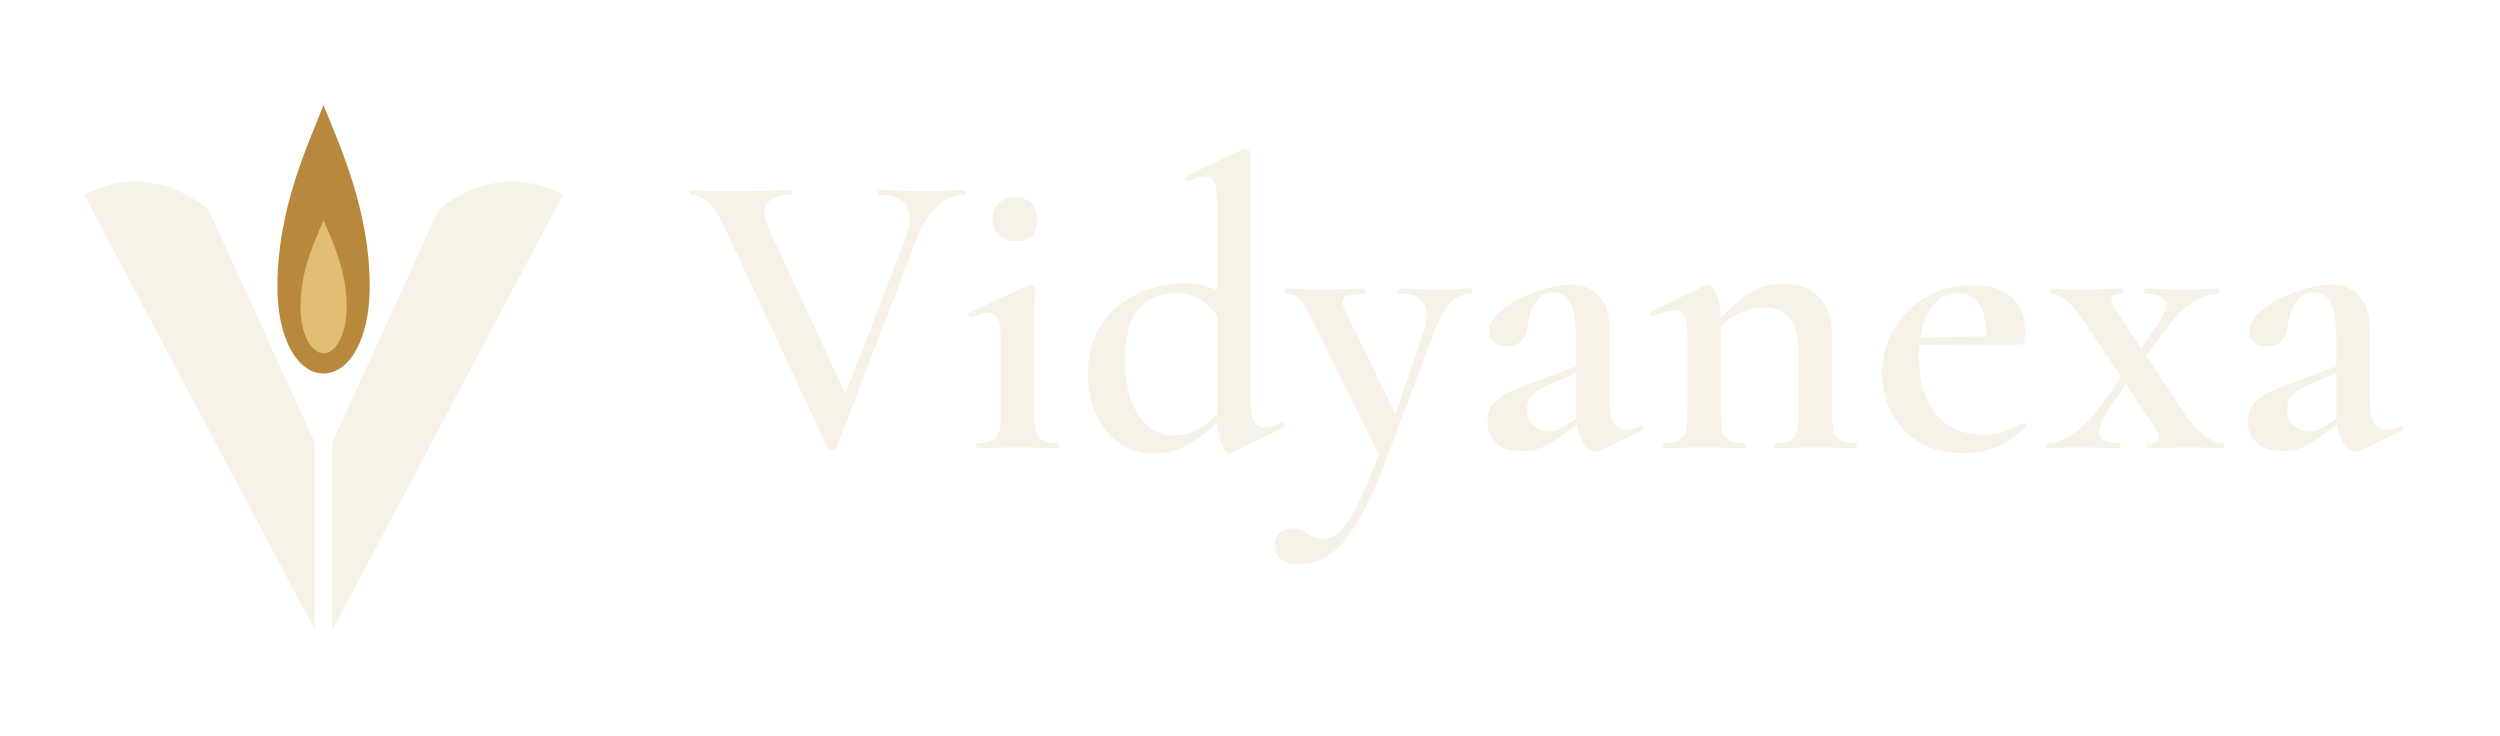
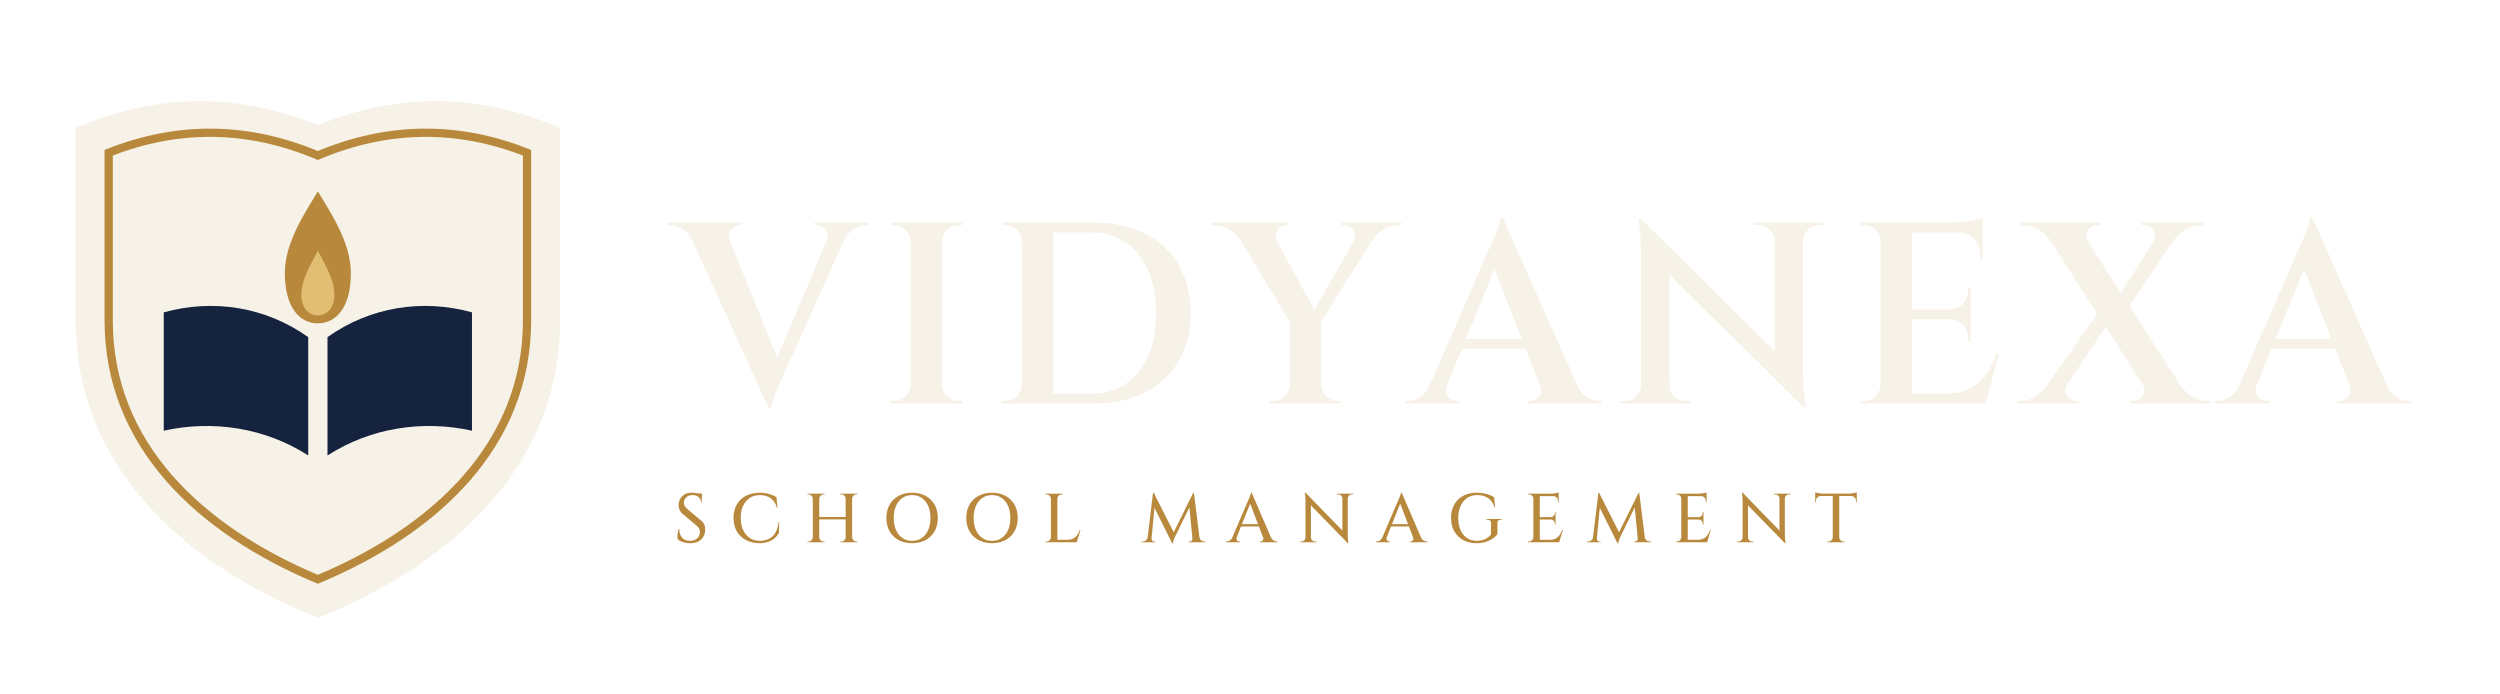
- <svg xmlns="http://www.w3.org/2000/svg" viewBox="0 0 714 210" width="714" height="210" role="img" aria-label="Vidyanexa">
-   <g transform="translate(-13.09 -6.26) scale(0.4121)">
-     <path d="M250 452 L90 150 Q134 128 176 160 L250 322 Z" fill="#F7F2E8" />
-     <path d="M262 452 L422 150 Q378 128 336 160 L262 322 Z" fill="#F7F2E8" />
-     <path d="M256 88 C267 116 288 160 288 214 C288 250 274 274 256 274 C238 274 224 250 224 214 C224 160 245 116 256 88 Z" fill="#B8893C" />
-     <path d="M256 168 C265 188 272 206 272 228 C272 246 265 260 256 260 C247 260 240 246 240 228 C240 206 247 188 256 168 Z" fill="#E2BE74" />
+ <svg xmlns="http://www.w3.org/2000/svg" viewBox="0 0 793 220" width="793" height="220" role="img" aria-label="Vidyanexa">
+   <g transform="translate(-10.92 -8.30) scale(0.4365)">
+     <path d="M80 112 Q168 74 256 110 Q344 74 432 112 L432 252 C432 356 356 428 256 468 C156 428 80 356 80 252 Z" fill="#F7F2E8" />
+     <path d="M104 130 Q180 100 256 132 Q332 100 408 130 L408 252 C408 342 342 404 256 440 C170 404 104 342 104 252 Z" fill="none" stroke="#B8893C" stroke-width="6" />
+     <path d="M249 350 C218 330 180 324 144 332 L144 246 C180 236 218 242 249 264 Z" fill="#15233F" />
+     <path d="M263 350 C294 330 332 324 368 332 L368 246 C332 236 294 242 263 264 Z" fill="#15233F" />
+     <path d="M256 158 C264.4 172.4 280 194.48 280 217.52 C280 242.48 269.2 254 256 254 C242.8 254 232 242.48 232 217.52 C232 194.48 247.6 172.4 256 158 Z" fill="#B8893C" />
+     <path d="M256 201.2 C262.0 212.96 268.0 222.368 268.0 233.187 C268.0 243.536 262.0 248.24 256 248.24 C250.0 248.24 244.0 243.536 244.0 233.187 C244.0 222.368 250.0 212.96 256 201.2 Z" fill="#E2BE74" />
  </g>
-   <path d="M275.445 54.25Q275.799 54.25 275.799 54.958Q275.799 55.666 275.445 55.666Q271.274 55.666 267.731 58.825Q264.188 61.985 261.893 68L238.927 127.882Q238.809 128.354 237.688 128.354Q236.567 128.354 236.331 127.882L206.501 64.044Q204.495 59.784 202.339 57.725Q200.182 55.666 197.176 55.666Q196.822 55.666 196.822 54.958Q196.822 54.25 197.176 54.25Q198.657 54.25 199.684 54.368Q200.71 54.486 202.165 54.545Q203.619 54.604 206.179 54.604Q211.749 54.604 215.392 54.545Q219.035 54.486 221.453 54.368Q223.87 54.25 225.726 54.25Q226.08 54.25 226.08 54.958Q226.08 55.666 225.726 55.666Q220.814 55.666 219.097 58.125Q217.38 60.584 219.557 65.259L242.397 114.516L237.5 122.731L258.816 67.548Q260.811 62.221 258.998 58.943Q257.185 55.666 251.176 55.666Q250.822 55.666 250.822 54.958Q250.822 54.25 251.176 54.25Q254.403 54.25 257.325 54.427Q260.247 54.604 265.029 54.604Q268.365 54.604 270.43 54.427Q272.495 54.25 275.445 54.25Z M279.171 128.0Q278.85 128.0 278.85 127.292Q278.85 126.584 279.171 126.584Q283.154 126.584 284.501 124.922Q285.847 123.259 285.847 118.442V96.995Q285.847 93.004 285.064 91.143Q284.281 89.281 282.21 89.281Q281.319 89.281 280.133 89.651Q278.947 90.022 277.487 90.709Q277.015 90.827 276.72 90.135Q276.425 89.443 276.811 89.293L293.753 81.422Q294.022 81.304 294.14 81.304Q294.632 81.304 295.141 81.797Q295.65 82.29 295.65 82.729Q295.65 83.983 295.532 87.401Q295.414 90.818 295.414 96.792V118.442Q295.414 123.259 296.771 124.922Q298.128 126.584 302.143 126.584Q302.497 126.584 302.497 127.292Q302.497 128.0 302.143 128.0Q299.88 128.0 296.91 127.882Q293.939 127.764 290.614 127.764Q287.408 127.764 284.437 127.882Q281.466 128.0 279.171 128.0ZM290.013 68.908Q287.001 68.908 285.248 67.215Q283.496 65.522 283.496 62.457Q283.496 59.649 285.248 57.998Q287.001 56.348 290.013 56.348Q292.992 56.348 294.6 57.998Q296.207 59.649 296.207 62.457Q296.207 68.908 290.013 68.908Z M329.221 129.534Q324.212 129.534 320.007 126.788Q315.801 124.041 313.264 118.941Q310.727 113.84 310.727 106.686Q310.727 99.651 313.307 94.754Q315.887 89.857 319.942 86.825Q323.997 83.794 328.717 82.356Q333.437 80.918 337.717 80.918Q341.933 80.918 345.574 82.094Q349.216 83.269 352.199 85.128L349.939 94.134Q347.331 89.051 343.967 86.405Q340.602 83.759 335.46 83.759Q329.02 83.759 325.172 88.272Q321.324 92.786 321.324 103.008Q321.324 109.701 323.106 114.486Q324.887 119.271 328.032 121.814Q331.177 124.357 335.062 124.357Q339.977 124.357 343.711 121.631Q347.446 118.905 350.88 115.085L351.995 116.082Q349.517 118.914 346.17 122.041Q342.823 125.168 338.634 127.351Q334.445 129.534 329.221 129.534ZM357.202 43.789V114.572Q357.202 118.649 358.034 120.382Q358.865 122.115 360.83 122.115Q361.754 122.115 363.122 121.777Q364.491 121.439 366.123 120.687Q366.541 120.451 366.879 121.1Q367.217 121.749 366.884 121.985L351.735 129.307Q351.349 129.457 351.048 129.457Q349.771 129.457 348.703 126.588Q347.635 123.72 347.635 118.356V58.173Q347.635 54.097 346.895 52.235Q346.154 50.374 344.051 50.374Q343.16 50.374 341.99 50.76Q340.82 51.147 339.328 51.801Q338.856 51.952 338.518 51.244Q338.18 50.536 338.481 50.418L355.016 42.568Q355.252 42.45 355.52 42.45Q356.013 42.45 356.607 42.9Q357.202 43.35 357.202 43.789Z M420.152 82.452Q420.42 82.452 420.42 83.16Q420.42 83.868 420.152 83.868Q416.497 83.868 413.977 86.803Q411.458 89.738 409.432 95.261L395.879 131.304Q391.631 142.632 387.694 149.181Q383.758 155.73 379.697 158.444Q375.636 161.158 370.925 161.158Q367.828 161.158 365.946 159.797Q364.063 158.435 364.063 155.765Q364.063 153.323 365.58 152.128Q367.096 150.933 369.046 150.933Q371.149 150.933 372.346 151.668Q373.542 152.402 374.706 153.153Q375.869 153.904 377.757 153.904Q380.622 153.904 383.079 151.404Q385.536 148.904 388.364 142.884Q391.192 136.865 395.012 126.425L394.755 131.844L375.182 92.246Q372.586 87.054 371.111 85.461Q369.636 83.868 367.48 83.868Q367.158 83.868 367.158 83.16Q367.158 82.452 367.48 82.452Q369.677 82.452 372.121 82.57Q374.565 82.688 376.763 82.688Q380.881 82.688 383.986 82.57Q387.091 82.452 389.622 82.452Q389.944 82.452 389.944 83.16Q389.944 83.868 389.622 83.868Q385.622 83.868 384.166 84.812Q382.71 85.756 384.041 88.47L399.449 120.026L395.72 126.274L406.44 95.305Q408.381 89.685 406.622 86.777Q404.862 83.868 399.537 83.868Q399.301 83.868 399.301 83.16Q399.301 82.452 399.537 82.452Q402.369 82.452 404.906 82.57Q407.443 82.688 411.455 82.688Q414.19 82.688 415.938 82.57Q417.686 82.452 420.152 82.452Z M456.926 128.708Q456.454 128.944 455.811 128.944Q453.882 128.944 452.018 126.209Q450.153 123.475 450.153 118.327V97.521Q450.153 90.119 448.665 86.817Q447.177 83.514 444.011 83.514Q441.061 83.514 439.457 85.213Q437.852 86.912 437.191 89.089Q436.53 91.267 436.315 92.865Q435.993 95.842 434.548 97.349Q433.102 98.857 430.315 98.857Q427.604 98.857 426.419 97.624Q425.235 96.391 425.235 94.697Q425.235 92.093 427.658 89.685Q430.082 87.278 433.797 85.38Q437.513 83.482 441.523 82.377Q445.534 81.272 448.655 81.272Q453.493 81.272 456.59 84.356Q459.688 87.44 459.688 93.981V115.256Q459.688 118.905 460.862 120.809Q462.036 122.714 464.343 122.714Q466.157 122.714 468.608 121.628Q469.113 121.392 469.392 122.041Q469.67 122.69 469.08 122.926ZM434.757 128.826Q429.792 128.826 427.32 126.493Q424.848 124.159 424.848 120.46Q424.848 117.085 426.664 115.069Q428.48 113.052 431.658 111.667Q434.837 110.282 438.722 108.887L451.333 104.196L451.74 105.902L443.035 109.586Q441.669 110.102 440.029 110.967Q438.389 111.831 437.232 113.241Q436.076 114.651 436.076 116.976Q436.076 119.914 438.001 121.568Q439.926 123.221 442.289 123.221Q443.33 123.221 444.361 122.936Q445.392 122.652 446.799 121.728L453.251 117.554L453.401 119.312L444.979 125.115Q442.286 127.088 439.958 127.957Q437.631 128.826 434.757 128.826Z M507.026 128.0Q506.672 128.0 506.672 127.292Q506.672 126.584 507.026 126.584Q511.009 126.584 512.339 124.922Q513.67 123.259 513.67 118.442V100.704Q513.67 94.104 511.255 90.972Q508.841 87.839 503.657 87.839Q499.858 87.839 495.881 89.933Q491.905 92.028 489.338 95.68L488.781 94.264Q493.3 87.974 498.459 84.489Q503.619 81.004 509.495 81.004Q516.071 81.004 519.654 84.955Q523.237 88.907 523.237 95.624V118.442Q523.237 123.259 524.594 124.922Q525.951 126.584 529.965 126.584Q530.319 126.584 530.319 127.292Q530.319 128.0 529.965 128.0Q527.703 128.0 524.732 127.882Q521.762 127.764 518.469 127.764Q515.263 127.764 512.276 127.882Q509.289 128.0 507.026 128.0ZM475.284 128.0Q474.93 128.0 474.93 127.292Q474.93 126.584 475.284 126.584Q479.267 126.584 480.597 124.922Q481.928 123.259 481.928 118.442V95.869Q481.928 92.113 481.069 90.37Q480.211 88.626 478.108 88.626Q477.013 88.626 475.532 89.056Q474.051 89.485 472.184 90.311Q471.712 90.514 471.46 89.839Q471.207 89.163 471.508 89.013L487.002 81.508Q487.58 81.304 487.763 81.304Q488.931 81.304 490.213 84.023Q491.495 86.741 491.495 91.857V118.442Q491.495 123.259 492.852 124.922Q494.209 126.584 498.223 126.584Q498.577 126.584 498.577 127.292Q498.577 128.0 498.223 128.0Q495.961 128.0 492.99 127.882Q490.02 127.764 486.727 127.764Q483.521 127.764 480.534 127.882Q477.547 128.0 475.284 128.0Z M560.666 129.416Q553.191 129.416 548.017 126.214Q542.842 123.012 540.183 117.777Q537.523 112.542 537.523 106.589Q537.523 99.562 540.913 93.882Q544.303 88.202 550.207 84.796Q556.111 81.39 563.575 81.39Q570.472 81.39 574.418 84.706Q578.363 88.022 578.363 94.928Q578.363 96.462 578.111 97.426Q577.859 98.391 577.033 98.391H567.295Q567.628 91.503 565.721 87.626Q563.814 83.75 559.286 83.75Q554.046 83.75 551.03 88.637Q548.014 93.523 548.014 101.742Q548.014 108.521 550.138 113.558Q552.262 118.595 556.392 121.391Q560.522 124.186 566.507 124.186Q570.209 124.186 572.693 123.203Q575.177 122.221 577.997 120.687Q578.233 120.451 578.646 120.939Q579.059 121.427 578.823 121.781Q574.522 125.92 570.077 127.668Q565.631 129.416 560.666 129.416ZM544.597 98.509 544.479 96.494 570.614 96.022V98.391Z M613.572 128.0Q613.218 128.0 613.218 127.292Q613.218 126.584 613.572 126.584Q616.235 126.584 616.606 125.485Q616.976 124.386 615.345 121.982L595.553 92.246Q592.848 88.145 590.244 86.007Q587.641 83.868 585.57 83.868Q585.334 83.868 585.334 83.16Q585.334 82.452 585.57 82.452Q587.34 82.452 589.228 82.57Q591.116 82.688 592.886 82.688Q597.037 82.688 600.211 82.57Q603.385 82.452 606.002 82.452Q606.238 82.452 606.238 83.16Q606.238 83.868 606.002 83.868Q603.627 83.868 603.069 84.881Q602.512 85.895 604.229 88.47L623.935 118.206Q627.068 122.82 629.97 124.702Q632.873 126.584 634.944 126.584Q635.266 126.584 635.266 127.292Q635.266 128.0 634.944 128.0Q633.003 128.0 630.799 127.882Q628.596 127.764 626.687 127.764Q622.537 127.764 619.362 127.882Q616.188 128.0 613.572 128.0ZM584.682 128.0Q584.361 128.0 584.361 127.292Q584.361 126.584 584.682 126.584Q588.199 126.584 592.107 123.851Q596.016 121.118 599.479 116.389L607.851 104.893L609.439 106.382L602.084 117.182Q600.09 120.141 599.618 122.28Q599.146 124.419 600.509 125.501Q601.872 126.584 605.211 126.584Q605.565 126.584 605.565 127.292Q605.565 128.0 605.211 128.0Q602.497 128.0 599.96 127.882Q597.423 127.764 593.411 127.764Q590.591 127.764 588.886 127.882Q587.181 128.0 584.682 128.0ZM610.102 105.397 608.613 103.907 615.772 93.27Q619 88.659 618.399 86.263Q617.799 83.868 612.645 83.868Q612.409 83.868 612.409 83.16Q612.409 82.452 612.645 82.452Q615.477 82.452 618.014 82.57Q620.551 82.688 624.563 82.688Q627.383 82.688 629.088 82.57Q630.794 82.452 633.292 82.452Q633.614 82.452 633.614 83.16Q633.614 83.868 633.292 83.868Q629.861 83.868 625.959 86.552Q622.056 89.237 618.495 94.063Z M674.046 128.708Q673.574 128.944 672.931 128.944Q671.002 128.944 669.138 126.209Q667.273 123.475 667.273 118.327V97.521Q667.273 90.119 665.785 86.817Q664.297 83.514 661.131 83.514Q658.181 83.514 656.577 85.213Q654.972 86.912 654.311 89.089Q653.65 91.267 653.435 92.865Q653.113 95.842 651.668 97.349Q650.222 98.857 647.435 98.857Q644.724 98.857 643.539 97.624Q642.355 96.391 642.355 94.697Q642.355 92.093 644.778 89.685Q647.202 87.278 650.917 85.38Q654.633 83.482 658.643 82.377Q662.654 81.272 665.775 81.272Q670.613 81.272 673.71 84.356Q676.808 87.44 676.808 93.981V115.256Q676.808 118.905 677.982 120.809Q679.156 122.714 681.463 122.714Q683.277 122.714 685.728 121.628Q686.233 121.392 686.512 122.041Q686.79 122.69 686.2 122.926ZM651.877 128.826Q646.912 128.826 644.44 126.493Q641.968 124.159 641.968 120.46Q641.968 117.085 643.784 115.069Q645.6 113.052 648.778 111.667Q651.957 110.282 655.842 108.887L668.453 104.196L668.86 105.902L660.155 109.586Q658.789 110.102 657.149 110.967Q655.509 111.831 654.352 113.241Q653.196 114.651 653.196 116.976Q653.196 119.914 655.121 121.568Q657.046 123.221 659.409 123.221Q660.45 123.221 661.481 122.936Q662.512 122.652 663.919 121.728L670.371 117.554L670.521 119.312L662.099 125.115Q659.406 127.088 657.078 127.957Q654.751 128.826 651.877 128.826Z" fill="#F7F2E8" />
+   <path d="M243.825 129.48 217.244 71.092H229.358L247.722 116.346ZM243.825 129.48 243.386 120.885 264.534 70.846H270.151L248.261 119.507Q248.128 119.806 247.561 121.063Q246.994 122.32 246.313 123.962Q245.631 125.604 245.131 127.131Q244.63 128.658 244.563 129.48ZM262.139 76.537Q263.14 74.077 261.877 72.749Q260.614 71.42 259.023 71.42H258.285V70.6H275.497V71.42Q275.497 71.42 275.128 71.42Q274.759 71.42 274.759 71.42Q272.955 71.42 270.921 72.609Q268.888 73.798 267.576 76.586ZM231.606 76.537 219.721 76.586Q218.458 73.798 216.425 72.609Q214.391 71.42 212.505 71.42Q212.505 71.42 212.177 71.42Q211.849 71.42 211.849 71.42V70.6H235.411V71.42H234.673Q233.115 71.42 231.926 72.749Q230.737 74.077 231.606 76.537Z M298.824 70.6V128.0H288.847V70.6ZM289.093 122.014V128.0H282.533V127.18Q282.533 127.18 283.066 127.18Q283.599 127.18 283.599 127.18Q285.731 127.18 287.248 125.663Q288.765 124.146 288.847 122.014ZM289.093 76.586H288.847Q288.765 74.454 287.248 72.937Q285.731 71.42 283.599 71.42Q283.599 71.42 283.066 71.42Q282.533 71.42 282.533 71.42V70.6H289.093ZM298.578 122.014H298.824Q298.906 124.146 300.423 125.663Q301.94 127.18 304.072 127.18Q304.072 127.18 304.564 127.18Q305.056 127.18 305.138 127.18V128.0H298.578ZM298.578 76.586V70.6H305.138V71.42Q305.056 71.42 304.564 71.42Q304.072 71.42 304.072 71.42Q301.94 71.42 300.423 72.937Q298.906 74.454 298.824 76.586Z M346.919 70.6Q356.29 70.6 363.19 74.101Q370.09 77.601 373.887 84.063Q377.685 90.524 377.685 99.3Q377.685 108.076 373.887 114.513Q370.09 120.95 363.19 124.475Q356.29 128.0 346.919 128.0H328.043L327.961 124.876Q329.554 124.876 331.865 124.876Q334.176 124.876 336.691 124.876Q339.207 124.876 341.383 124.876Q343.559 124.876 344.907 124.876Q346.255 124.876 346.255 124.876Q352.544 124.876 357.12 121.729Q361.696 118.582 364.209 112.844Q366.722 107.106 366.722 99.3Q366.722 91.494 364.209 85.756Q361.696 80.018 357.096 76.871Q352.495 73.724 346.255 73.724Q346.255 73.724 344.842 73.724Q343.428 73.724 341.146 73.724Q338.863 73.724 336.266 73.724Q333.668 73.724 331.234 73.724Q328.801 73.724 327.141 73.724V70.6ZM334.084 70.6V128.0H324.107V70.6ZM324.353 122.014V128.0H317.793V127.18Q317.793 127.18 318.326 127.18Q318.859 127.18 318.859 127.18Q320.991 127.18 322.508 125.663Q324.025 124.146 324.107 122.014ZM324.353 76.586H324.107Q324.107 74.454 322.549 72.937Q320.991 71.42 318.859 71.42Q318.859 71.42 318.367 71.42Q317.875 71.42 317.875 71.42L317.793 70.6H324.353Z M401.863 70.682 418.4 101.01 409.497 102.719 390.164 70.682ZM419.083 101.596V128.0H409.106V101.596ZM432.75 70.682H438.681L418.31 103.252L414.561 102.416ZM429.388 76.504Q430.092 75.356 429.767 74.167Q429.441 72.978 428.546 72.199Q427.65 71.42 426.51 71.42Q426.51 71.42 426.022 71.42Q425.534 71.42 425.534 71.42V70.6H444.634V71.42H443.486Q440.944 71.42 438.713 72.896Q436.483 74.372 435.204 76.258ZM405.045 76.504 393.477 76.258Q392.329 74.372 390.115 72.896Q387.901 71.42 385.277 71.42H384.129V70.6H408.948V71.42Q408.948 71.42 408.432 71.42Q407.915 71.42 407.915 71.42Q406.095 71.42 405.144 73.101Q404.192 74.782 405.045 76.504ZM409.303 122.014V128.0H402.792V127.18Q402.792 127.18 403.284 127.18Q403.776 127.18 403.858 127.18Q405.99 127.18 407.507 125.663Q409.024 124.146 409.106 122.014ZM418.837 122.014H419.083Q419.083 124.146 420.641 125.663Q422.199 127.18 424.331 127.18Q424.331 127.18 424.823 127.18Q425.315 127.18 425.315 127.18V128.0H418.837Z M476.701 69.12 502.633 127.508H490.518L472.838 82.254ZM459.071 122.014Q458.431 123.654 458.841 124.802Q459.251 125.95 460.227 126.565Q461.203 127.18 462.187 127.18H462.925V128.0H445.713V127.18Q445.713 127.18 446.082 127.18Q446.451 127.18 446.451 127.18Q448.337 127.18 450.346 125.991Q452.355 124.802 453.667 122.014ZM476.701 69.12 477.141 77.715 456.725 127.754H451.108L472.266 79.093Q472.432 78.794 472.982 77.537Q473.533 76.28 474.214 74.638Q474.895 72.996 475.413 71.469Q475.93 69.942 475.963 69.12ZM486.305 107.506V110.63H461.635V107.506ZM488.335 122.014H500.171Q501.467 124.802 503.484 125.991Q505.501 127.18 507.387 127.18Q507.387 127.18 507.715 127.18Q508.043 127.18 508.043 127.18V128.0H484.481V127.18H485.219Q486.811 127.18 488.057 125.827Q489.304 124.474 488.335 122.014Z M520.448 69.37 571.21 119.546 572.081 129.148 521.319 79.054ZM520.745 122.178V128.0H513.939V127.18Q513.939 127.18 514.677 127.18Q515.415 127.18 515.497 127.18Q517.547 127.18 519.023 125.704Q520.499 124.228 520.499 122.178ZM529.582 122.178Q529.582 124.228 531.058 125.704Q532.534 127.18 534.584 127.18Q534.666 127.18 535.404 127.18Q536.142 127.18 536.142 127.18V128.0H529.336V122.178ZM520.448 69.37 529.5 79.273 529.582 128.0H520.499V79.62Q520.499 75.172 520.064 72.271Q519.628 69.37 519.628 69.37ZM571.948 70.6V118.652Q571.948 121.575 572.162 123.977Q572.376 126.38 572.598 127.764Q572.819 129.148 572.819 129.148H572.081L562.948 118.861V70.6ZM578.508 70.6V71.42Q578.508 71.42 577.77 71.42Q577.032 71.42 577.032 71.42Q574.982 71.42 573.506 72.855Q572.03 74.29 571.948 76.422H571.702V70.6ZM556.306 70.6H563.112V76.422H562.948Q562.866 74.29 561.431 72.855Q559.996 71.42 557.864 71.42Q557.864 71.42 557.126 71.42Q556.388 71.42 556.306 71.42Z M606.488 70.6V128.0H596.511V70.6ZM628.296 124.794 629.624 128.0H606.242V124.794ZM625.102 98.148V101.272H606.242V98.148ZM628.96 70.6V73.806H606.242V70.6ZM633.962 112.393 629.87 128.0H614.598L617.55 124.794Q621.73 124.794 624.743 123.275Q627.755 121.756 629.809 118.948Q631.863 116.139 633.155 112.393ZM625.102 101.108V108.18H624.282V107.281Q624.282 104.745 622.586 103.025Q620.891 101.305 618.355 101.272V101.108ZM625.102 91.24V98.312H618.355V98.148Q620.891 98.066 622.603 96.329Q624.315 94.593 624.282 92.057V91.24ZM628.96 73.56V82.111H628.14V80.967Q628.14 77.804 626.182 75.805Q624.224 73.806 620.979 73.724V73.56ZM628.96 69.124V71.502L618.956 70.6Q620.76 70.6 622.769 70.354Q624.778 70.108 626.5 69.78Q628.222 69.452 628.96 69.124ZM596.757 122.014V128.0H590.197V127.18Q590.197 127.18 590.73 127.18Q591.263 127.18 591.263 127.18Q593.395 127.18 594.912 125.663Q596.429 124.146 596.511 122.014ZM596.757 76.586H596.511Q596.478 74.454 594.93 72.937Q593.382 71.42 591.263 71.42Q591.263 71.42 590.755 71.42Q590.246 71.42 590.246 71.42L590.197 70.6H596.757Z M658.4 70.6 695.322 127.918H683.451L646.693 70.6ZM655.649 122.096Q654.911 123.244 655.222 124.433Q655.534 125.622 656.487 126.401Q657.441 127.18 658.519 127.18Q658.519 127.18 659.052 127.18Q659.585 127.18 659.585 127.18V128.0H639.876V127.18H641.024Q643.648 127.18 645.795 125.704Q647.943 124.228 649.321 122.342ZM666.2 98.06 669.48 101.288 651.76 127.951H645.416ZM679.728 122.096 691.762 122.424Q693.041 124.31 695.264 125.745Q697.487 127.18 700.04 127.18H701.192V128.0H675.874V127.18Q675.874 127.18 676.382 127.18Q676.891 127.18 676.891 127.18Q678.593 127.18 679.693 125.54Q680.794 123.9 679.728 122.096ZM666.059 70.6V71.42Q666.059 71.42 665.567 71.42Q665.075 71.42 665.075 71.42Q663.976 71.42 663.046 72.199Q662.115 72.978 661.832 74.167Q661.549 75.356 662.238 76.504L650.334 76.258Q649.022 74.372 646.849 72.896Q644.676 71.42 642.052 71.42H640.904V70.6ZM693.328 70.6 673.693 99.669 670.54 96.373 686.936 70.6ZM698.904 70.6V71.42H697.756Q695.214 71.42 693.054 72.896Q690.893 74.372 689.507 76.258L683.164 76.504Q683.902 75.356 683.598 74.167Q683.295 72.978 682.393 72.199Q681.491 71.42 680.343 71.42Q680.343 71.42 679.851 71.42Q679.359 71.42 679.359 71.42L679.326 70.6Z M733.525 69.12 759.457 127.508H747.342L729.662 82.254ZM715.895 122.014Q715.255 123.654 715.665 124.802Q716.075 125.95 717.051 126.565Q718.027 127.18 719.011 127.18H719.749V128.0H702.537V127.18Q702.537 127.18 702.906 127.18Q703.275 127.18 703.275 127.18Q705.161 127.18 707.17 125.991Q709.179 124.802 710.491 122.014ZM733.525 69.12 733.965 77.715 713.549 127.754H707.932L729.09 79.093Q729.256 78.794 729.806 77.537Q730.357 76.28 731.038 74.638Q731.719 72.996 732.237 71.469Q732.754 69.942 732.787 69.12ZM743.129 107.506V110.63H718.459V107.506ZM745.159 122.014H756.995Q758.291 124.802 760.308 125.991Q762.325 127.18 764.211 127.18Q764.211 127.18 764.539 127.18Q764.867 127.18 764.867 127.18V128.0H741.305V127.18H742.043Q743.635 127.18 744.881 125.827Q746.128 124.474 745.159 122.014Z" fill="#F7F2E8" />
+   <path d="M219.378 156.292Q219.757 156.292 220.247 156.336Q220.736 156.38 221.221 156.457Q221.706 156.534 222.094 156.611Q222.482 156.688 222.663 156.776L222.574 159.396H222.371Q222.371 158.309 221.603 157.675Q220.835 157.041 219.68 157.041Q218.444 157.041 217.687 157.751Q216.93 158.461 216.917 159.433Q216.903 159.927 217.175 160.463Q217.446 161 218.015 161.461L222.304 165.042Q223.08 165.645 223.398 166.42Q223.716 167.196 223.694 168.047Q223.662 169.98 222.409 171.144Q221.155 172.308 219.014 172.308Q218.335 172.308 217.555 172.18Q216.776 172.052 216.091 171.768Q215.407 171.485 214.976 171.053Q214.874 170.661 214.883 170.08Q214.892 169.499 215.013 168.875Q215.135 168.252 215.329 167.773H215.527Q215.426 168.899 215.853 169.775Q216.28 170.651 217.108 171.123Q217.936 171.594 219.02 171.559Q220.306 171.506 221.152 170.75Q221.999 169.993 221.999 168.771Q221.999 168.12 221.715 167.592Q221.43 167.064 220.843 166.65L216.748 163.188Q215.914 162.554 215.563 161.717Q215.213 160.88 215.253 160.055Q215.284 159.059 215.768 158.197Q216.253 157.334 217.166 156.813Q218.08 156.292 219.378 156.292ZM222.672 156.512 222.658 156.974H220.679V156.512Z M247.168 165.576 247.064 169.141Q246.519 170.043 245.667 170.755Q244.816 171.468 243.63 171.888Q242.444 172.308 240.882 172.308Q238.46 172.286 236.6 171.307Q234.74 170.328 233.706 168.537Q232.672 166.747 232.672 164.278Q232.672 161.858 233.693 160.065Q234.714 158.272 236.58 157.282Q238.447 156.292 240.992 156.292Q242.664 156.292 244 156.697Q245.336 157.101 246.295 157.69L246.601 161.015H246.403Q245.883 158.999 244.436 158.02Q242.989 157.041 241.067 157.041Q239.194 157.041 237.828 157.934Q236.463 158.827 235.715 160.441Q234.967 162.056 234.967 164.247Q234.967 166.438 235.706 168.068Q236.445 169.698 237.775 170.607Q239.105 171.515 240.882 171.559Q242.488 171.559 243.764 170.987Q245.039 170.415 245.879 169.102Q246.718 167.789 246.992 165.576Z M270.299 156.6V172.0H268.245V156.6ZM259.871 156.6V172.0H257.817V156.6ZM268.443 163.996V164.745H259.651V163.996ZM257.883 170.394V172.0H256.123V171.78Q256.123 171.78 256.266 171.78Q256.409 171.78 256.409 171.78Q256.981 171.78 257.388 171.373Q257.795 170.966 257.817 170.394ZM257.883 158.206H257.817Q257.795 157.634 257.388 157.227Q256.981 156.82 256.409 156.82Q256.409 156.82 256.266 156.82Q256.123 156.82 256.123 156.82V156.6H257.883ZM259.805 170.394H259.871Q259.893 170.966 260.3 171.373Q260.707 171.78 261.279 171.78Q261.279 171.78 261.411 171.78Q261.543 171.78 261.565 171.78V172.0H259.805ZM259.805 158.206V156.6H261.565V156.82Q261.543 156.82 261.411 156.82Q261.279 156.82 261.279 156.82Q260.707 156.82 260.3 157.227Q259.893 157.634 259.871 158.206ZM268.311 170.394V172.0H266.551V171.78Q266.573 171.78 266.705 171.78Q266.837 171.78 266.837 171.78Q267.409 171.78 267.827 171.373Q268.245 170.966 268.245 170.394ZM268.311 158.206H268.245Q268.245 157.634 267.827 157.227Q267.409 156.82 266.837 156.82Q266.837 156.82 266.705 156.82Q266.573 156.82 266.551 156.82V156.6H268.311ZM270.233 170.394H270.299Q270.321 170.966 270.728 171.373Q271.135 171.78 271.707 171.78Q271.707 171.78 271.85 171.78Q271.993 171.78 271.993 171.78V172.0H270.233ZM270.233 158.206V156.6H271.993V156.82Q271.993 156.82 271.85 156.82Q271.707 156.82 271.707 156.82Q271.135 156.82 270.728 157.227Q270.321 157.634 270.299 158.206Z M289.306 156.292Q291.758 156.292 293.596 157.284Q295.434 158.276 296.455 160.076Q297.476 161.875 297.476 164.3Q297.476 166.72 296.455 168.522Q295.434 170.324 293.596 171.316Q291.758 172.308 289.306 172.308Q286.872 172.308 285.037 171.316Q283.201 170.324 282.18 168.524Q281.159 166.725 281.159 164.3Q281.159 161.88 282.18 160.078Q283.201 158.276 285.037 157.284Q286.872 156.292 289.306 156.292ZM289.306 171.559Q291.074 171.559 292.382 170.655Q293.69 169.751 294.415 168.123Q295.141 166.496 295.141 164.3Q295.141 162.104 294.415 160.477Q293.69 158.849 292.382 157.945Q291.074 157.041 289.306 157.041Q287.561 157.041 286.253 157.945Q284.945 158.849 284.22 160.477Q283.494 162.104 283.494 164.3Q283.494 166.496 284.22 168.123Q284.945 169.751 286.253 170.655Q287.561 171.559 289.306 171.559Z M314.65 156.292Q317.102 156.292 318.94 157.284Q320.778 158.276 321.799 160.076Q322.82 161.875 322.82 164.3Q322.82 166.72 321.799 168.522Q320.778 170.324 318.94 171.316Q317.102 172.308 314.65 172.308Q312.216 172.308 310.381 171.316Q308.545 170.324 307.524 168.524Q306.503 166.725 306.503 164.3Q306.503 161.88 307.524 160.078Q308.545 158.276 310.381 157.284Q312.216 156.292 314.65 156.292ZM314.65 171.559Q316.418 171.559 317.726 170.655Q319.034 169.751 319.759 168.123Q320.485 166.496 320.485 164.3Q320.485 162.104 319.759 160.477Q319.034 158.849 317.726 157.945Q316.418 157.041 314.65 157.041Q312.905 157.041 311.597 157.945Q310.289 158.849 309.564 160.477Q308.838 162.104 308.838 164.3Q308.838 166.496 309.564 168.123Q310.289 169.751 311.597 170.655Q312.905 171.559 314.65 171.559Z M335.397 156.6V172.0H333.343V156.6ZM341.292 171.229 341.47 172.0H335.331V171.229ZM342.723 168.124 341.536 172.0H337.662L338.454 171.229Q339.597 171.229 340.37 170.844Q341.143 170.458 341.649 169.752Q342.156 169.045 342.505 168.124ZM333.409 170.394V172.0H331.649V171.78Q331.649 171.78 331.792 171.78Q331.935 171.78 331.935 171.78Q332.507 171.78 332.914 171.373Q333.321 170.966 333.343 170.394ZM333.409 158.206H333.343Q333.321 157.634 332.914 157.227Q332.507 156.82 331.935 156.82Q331.935 156.82 331.792 156.82Q331.649 156.82 331.649 156.82V156.6H333.409ZM335.331 158.206V156.6H337.091V156.82Q337.069 156.82 336.937 156.82Q336.805 156.82 336.805 156.82Q336.233 156.82 335.826 157.227Q335.419 157.634 335.397 158.206Z  M378.51 156.292 378.686 158.073 372.826 170.046Q372.826 170.046 372.645 170.425Q372.464 170.803 372.277 171.333Q372.09 171.864 372.042 172.353H371.826L371.331 170.788ZM364.517 170.394V172.0H362.075V171.78Q362.097 171.78 362.262 171.78Q362.427 171.78 362.427 171.78Q363.021 171.78 363.483 171.417Q363.945 171.054 364.033 170.394ZM365.266 170.746Q365.266 170.768 365.266 170.79Q365.266 170.812 365.266 170.856Q365.266 171.208 365.519 171.505Q365.772 171.802 366.124 171.802H366.459V172.0H365.112V170.746ZM365.741 156.292H365.956L366.508 157.893L365.147 172.0H363.848ZM365.956 156.292 372.577 169.366 371.826 172.353 365.489 159.673ZM378.708 156.292 380.667 172.0H378.345L377.166 159.741L378.51 156.292ZM379.998 170.394H380.464Q380.574 171.054 381.034 171.417Q381.494 171.78 382.07 171.78Q382.07 171.78 382.244 171.78Q382.418 171.78 382.422 171.78V172.0H379.998ZM378.226 170.746H378.38V172.0H377.034V171.802H377.368Q377.738 171.802 377.982 171.505Q378.226 171.208 378.226 170.856Q378.226 170.812 378.226 170.79Q378.226 170.768 378.226 170.746Z M397.021 156.247 403.756 171.868H401.196L396.283 159.054ZM392.291 170.394Q392.128 170.834 392.238 171.142Q392.348 171.45 392.606 171.615Q392.863 171.78 393.127 171.78H393.325V172.0H388.805V171.78Q388.805 171.78 388.904 171.78Q389.003 171.78 389.003 171.78Q389.509 171.78 390.048 171.461Q390.587 171.142 390.939 170.394ZM397.021 156.247 397.179 158.17 391.68 171.934H390.266L395.92 158.718Q395.943 158.678 396.077 158.372Q396.211 158.066 396.385 157.648Q396.559 157.229 396.689 156.838Q396.819 156.446 396.823 156.247ZM399.861 166.248V166.997H393.108V166.248ZM400.628 170.394H403.118Q403.457 171.142 404.002 171.461Q404.548 171.78 405.054 171.78Q405.054 171.78 405.142 171.78Q405.23 171.78 405.23 171.78V172.0H399.594V171.78H399.792Q400.214 171.78 400.547 171.417Q400.879 171.054 400.628 170.394Z M414.11 156.27 427.31 169.821 427.526 172.308 414.326 158.779ZM414.172 170.438V172.0H412.346V171.78Q412.346 171.78 412.544 171.78Q412.742 171.78 412.764 171.78Q413.314 171.78 413.71 171.384Q414.106 170.988 414.106 170.438ZM415.83 170.438Q415.83 170.988 416.226 171.384Q416.622 171.78 417.172 171.78Q417.194 171.78 417.392 171.78Q417.59 171.78 417.59 171.78V172.0H415.764V170.438ZM414.11 156.27 415.808 158.214 415.83 172.0H414.106V159.02Q414.106 157.862 413.998 157.066Q413.89 156.27 413.89 156.27ZM427.508 156.6V169.492Q427.508 170.236 427.559 170.883Q427.61 171.53 427.667 171.919Q427.724 172.308 427.724 172.308H427.526L425.806 170.345V156.6ZM429.268 156.6V156.82Q429.268 156.82 429.07 156.82Q428.872 156.82 428.872 156.82Q428.322 156.82 427.926 157.205Q427.53 157.59 427.508 158.162H427.442V156.6ZM424.024 156.6H425.85V158.162H425.806Q425.784 157.59 425.399 157.205Q425.014 156.82 424.442 156.82Q424.442 156.82 424.244 156.82Q424.046 156.82 424.024 156.82Z M444.607 156.247 451.342 171.868H448.782L443.869 159.054ZM439.877 170.394Q439.714 170.834 439.824 171.142Q439.934 171.45 440.192 171.615Q440.449 171.78 440.713 171.78H440.911V172.0H436.391V171.78Q436.391 171.78 436.49 171.78Q436.589 171.78 436.589 171.78Q437.095 171.78 437.634 171.461Q438.173 171.142 438.525 170.394ZM444.607 156.247 444.765 158.17 439.266 171.934H437.852L443.506 158.718Q443.529 158.678 443.663 158.372Q443.797 158.066 443.971 157.648Q444.145 157.229 444.275 156.838Q444.405 156.446 444.409 156.247ZM447.447 166.248V166.997H440.694V166.248ZM448.214 170.394H450.704Q451.043 171.142 451.588 171.461Q452.134 171.78 452.64 171.78Q452.64 171.78 452.728 171.78Q452.816 171.78 452.816 171.78V172.0H447.18V171.78H447.378Q447.8 171.78 448.133 171.417Q448.465 171.054 448.214 170.394Z M474.985 165.84V169.47Q474.474 170.13 473.554 170.79Q472.634 171.45 471.32 171.879Q470.005 172.308 468.298 172.308Q465.912 172.29 464.101 171.298Q462.29 170.306 461.276 168.511Q460.262 166.716 460.262 164.291Q460.262 161.875 461.272 160.076Q462.281 158.276 464.104 157.284Q465.926 156.292 468.342 156.292Q469.552 156.292 470.58 156.479Q471.608 156.666 472.452 156.982Q473.295 157.299 473.933 157.69L474.24 161.015H474.042Q473.685 159.663 472.915 158.79Q472.145 157.916 471.034 157.479Q469.923 157.041 468.565 157.041Q466.735 157.041 465.385 157.947Q464.034 158.853 463.296 160.488Q462.557 162.122 462.557 164.336Q462.557 166.509 463.28 168.132Q464.003 169.755 465.316 170.648Q466.628 171.541 468.396 171.559Q469.315 171.559 470.159 171.321Q471.003 171.084 471.722 170.635Q472.44 170.186 472.932 169.556L472.954 165.84Q472.954 164.85 471.832 164.85H471.48V164.63H476.415V164.85H476.085Q474.941 164.85 474.985 165.84Z M488.429 156.6V172.0H486.375V156.6ZM494.324 171.229 494.502 172.0H488.363V171.229ZM493.423 164.035V164.785H488.363V164.035ZM494.413 156.6V157.371H488.363V156.6ZM495.755 168.124 494.568 172.0H490.694L491.486 171.229Q492.629 171.229 493.402 170.844Q494.175 170.458 494.681 169.752Q495.188 169.045 495.537 168.124ZM493.423 164.741V166.415H493.203V166.13Q493.203 165.569 492.821 165.179Q492.44 164.789 491.88 164.785V164.741ZM493.423 162.405V164.079H491.88V164.035Q492.44 164.013 492.824 163.621Q493.207 163.229 493.203 162.668V162.405ZM494.413 157.305V159.332H494.193V158.981Q494.193 158.292 493.744 157.832Q493.294 157.371 492.584 157.349V157.305ZM494.413 156.204V156.842L491.729 156.6Q492.213 156.6 492.752 156.534Q493.291 156.468 493.753 156.38Q494.215 156.292 494.413 156.204ZM486.441 170.394V172.0H484.681V171.78Q484.681 171.78 484.824 171.78Q484.967 171.78 484.967 171.78Q485.539 171.78 485.946 171.373Q486.353 170.966 486.375 170.394ZM486.441 158.206H486.375Q486.371 157.634 485.954 157.227Q485.538 156.82 484.967 156.82Q484.967 156.82 484.833 156.82Q484.699 156.82 484.699 156.82L484.681 156.6H486.441Z M519.772 156.292 519.948 158.073 514.088 170.046Q514.088 170.046 513.907 170.425Q513.726 170.803 513.539 171.333Q513.352 171.864 513.304 172.353H513.088L512.593 170.788ZM505.779 170.394V172.0H503.337V171.78Q503.359 171.78 503.524 171.78Q503.689 171.78 503.689 171.78Q504.283 171.78 504.745 171.417Q505.207 171.054 505.295 170.394ZM506.528 170.746Q506.528 170.768 506.528 170.79Q506.528 170.812 506.528 170.856Q506.528 171.208 506.781 171.505Q507.034 171.802 507.386 171.802H507.721V172.0H506.374V170.746ZM507.003 156.292H507.218L507.77 157.893L506.409 172.0H505.11ZM507.218 156.292 513.839 169.366 513.088 172.353 506.751 159.673ZM519.97 156.292 521.929 172.0H519.607L518.428 159.741L519.772 156.292ZM521.26 170.394H521.726Q521.836 171.054 522.296 171.417Q522.756 171.78 523.332 171.78Q523.332 171.78 523.506 171.78Q523.68 171.78 523.684 171.78V172.0H521.26ZM519.488 170.746H519.642V172.0H518.296V171.802H518.63Q519 171.802 519.244 171.505Q519.488 171.208 519.488 170.856Q519.488 170.812 519.488 170.79Q519.488 170.768 519.488 170.746Z M535.355 156.6V172.0H533.301V156.6ZM541.25 171.229 541.428 172.0H535.289V171.229ZM540.349 164.035V164.785H535.289V164.035ZM541.339 156.6V157.371H535.289V156.6ZM542.681 168.124 541.494 172.0H537.62L538.412 171.229Q539.555 171.229 540.328 170.844Q541.101 170.458 541.607 169.752Q542.114 169.045 542.463 168.124ZM540.349 164.741V166.415H540.129V166.13Q540.129 165.569 539.747 165.179Q539.366 164.789 538.806 164.785V164.741ZM540.349 162.405V164.079H538.806V164.035Q539.366 164.013 539.75 163.621Q540.133 163.229 540.129 162.668V162.405ZM541.339 157.305V159.332H541.119V158.981Q541.119 158.292 540.67 157.832Q540.22 157.371 539.51 157.349V157.305ZM541.339 156.204V156.842L538.655 156.6Q539.139 156.6 539.678 156.534Q540.217 156.468 540.679 156.38Q541.141 156.292 541.339 156.204ZM533.367 170.394V172.0H531.607V171.78Q531.607 171.78 531.75 171.78Q531.893 171.78 531.893 171.78Q532.465 171.78 532.872 171.373Q533.279 170.966 533.301 170.394ZM533.367 158.206H533.301Q533.297 157.634 532.88 157.227Q532.464 156.82 531.893 156.82Q531.893 156.82 531.759 156.82Q531.625 156.82 531.625 156.82L531.607 156.6H533.367Z M552.754 156.27 565.954 169.821 566.17 172.308 552.97 158.779ZM552.816 170.438V172.0H550.99V171.78Q550.99 171.78 551.188 171.78Q551.386 171.78 551.408 171.78Q551.958 171.78 552.354 171.384Q552.75 170.988 552.75 170.438ZM554.474 170.438Q554.474 170.988 554.87 171.384Q555.266 171.78 555.816 171.78Q555.838 171.78 556.036 171.78Q556.234 171.78 556.234 171.78V172.0H554.408V170.438ZM552.754 156.27 554.452 158.214 554.474 172.0H552.75V159.02Q552.75 157.862 552.642 157.066Q552.534 156.27 552.534 156.27ZM566.152 156.6V169.492Q566.152 170.236 566.203 170.883Q566.254 171.53 566.311 171.919Q566.368 172.308 566.368 172.308H566.17L564.45 170.345V156.6ZM567.912 156.6V156.82Q567.912 156.82 567.714 156.82Q567.516 156.82 567.516 156.82Q566.966 156.82 566.57 157.205Q566.174 157.59 566.152 158.162H566.086V156.6ZM562.668 156.6H564.494V158.162H564.45Q564.428 157.59 564.043 157.205Q563.658 156.82 563.086 156.82Q563.086 156.82 562.888 156.82Q562.69 156.82 562.668 156.82Z M583.403 156.666V172.0H581.349V156.666ZM588.968 156.578V157.327H575.784V156.578ZM588.968 157.261V159.31L588.748 159.288V158.959Q588.748 158.253 588.289 157.801Q587.831 157.349 587.138 157.327V157.261ZM588.968 156.182V156.82L586.284 156.578Q586.768 156.578 587.307 156.512Q587.846 156.446 588.308 156.358Q588.77 156.27 588.968 156.182ZM581.415 170.394V172.0H579.655V171.78Q579.655 171.78 579.798 171.78Q579.941 171.78 579.941 171.78Q580.513 171.78 580.92 171.373Q581.327 170.966 581.349 170.394ZM583.337 170.394H583.403Q583.425 170.966 583.832 171.373Q584.239 171.78 584.811 171.78Q584.811 171.78 584.954 171.78Q585.097 171.78 585.097 171.78V172.0H583.337ZM577.614 157.261V157.327Q576.904 157.349 576.454 157.801Q576.004 158.253 576.004 158.959V159.288L575.784 159.31V157.261ZM575.784 156.182Q576.004 156.27 576.455 156.358Q576.906 156.446 577.456 156.512Q578.006 156.578 578.468 156.578L575.784 156.82Z" fill="#B8893C" />
</svg>
